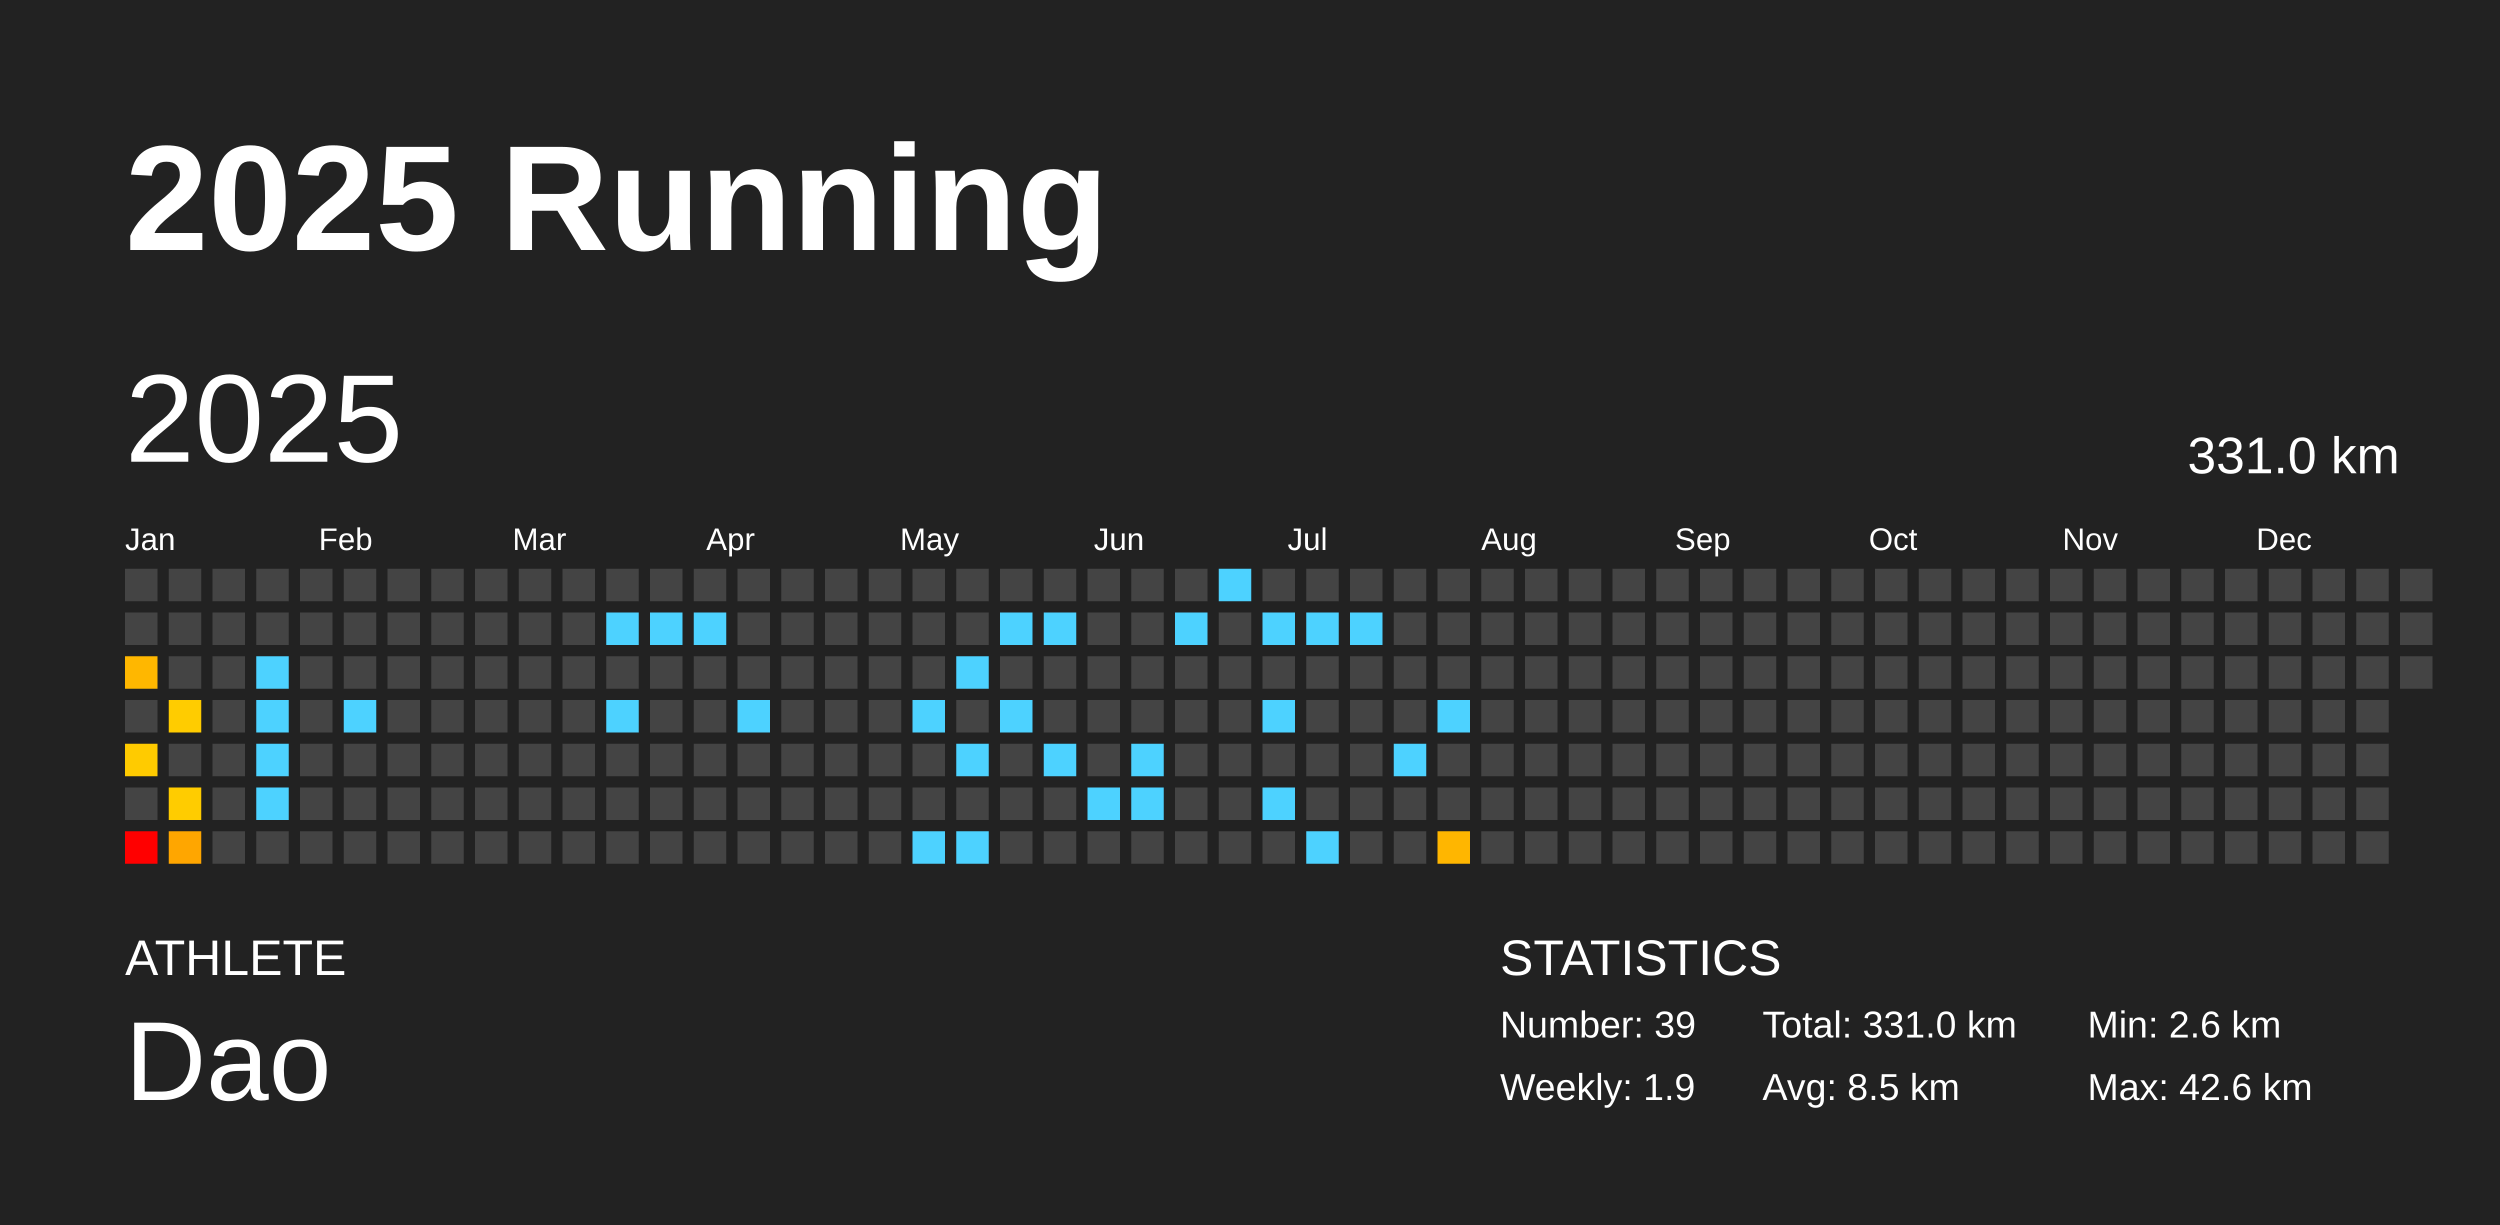
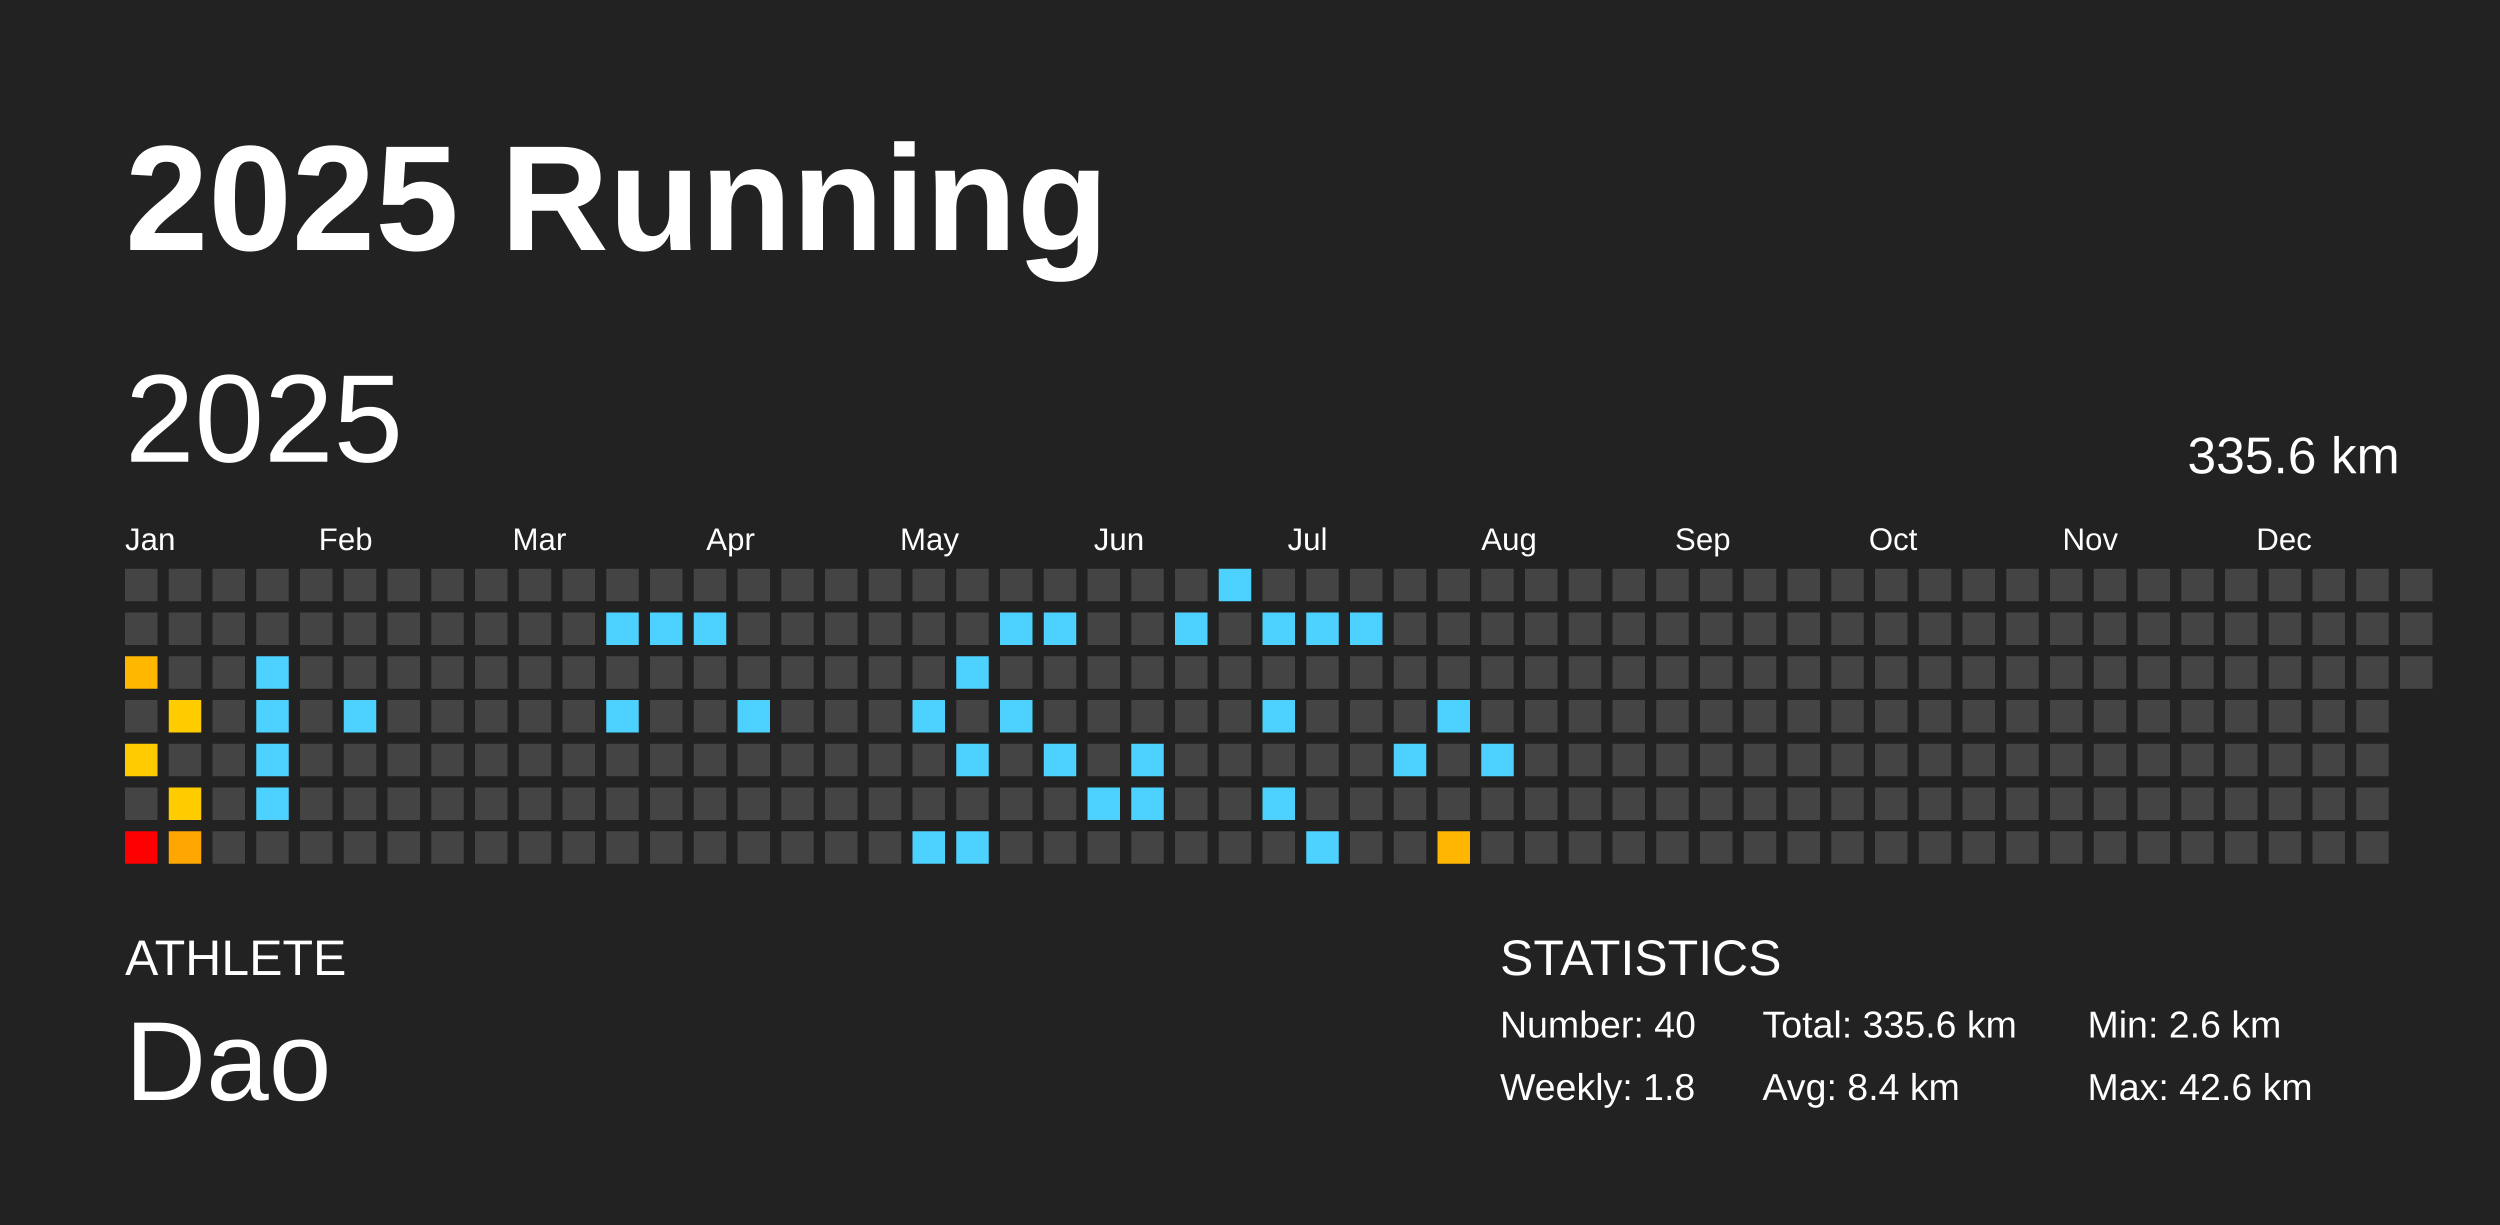
<svg xmlns="http://www.w3.org/2000/svg" baseProfile="full" height="98mm" version="1.1" viewBox="0,0,200,98" width="200mm">
  <defs />
  <rect fill="#222222" height="98" width="200" x="0" y="0" />
  <text fill="#FFFFFF" style="font-size:12px; font-family:Arial; font-weight:bold;" x="10" y="20">2025 Running</text>
  <text fill="#FFFFFF" style="font-size:4px; font-family:Arial" x="10" y="78">ATHLETE</text>
  <text fill="#FFFFFF" style="font-size:9px; font-family:Arial" x="10" y="88">Dao</text>
  <text fill="#FFFFFF" style="font-size:4px; font-family:Arial" x="120" y="78">STATISTICS</text>
-   <text fill="#FFFFFF" style="font-size:3px; font-family:Arial" x="120" y="83">Number: 39</text>
-   <text fill="#FFFFFF" style="font-size:3px; font-family:Arial" x="120" y="88">Weekly: 1.9</text>
-   <text fill="#FFFFFF" style="font-size:3px; font-family:Arial" x="141" y="83">Total: 331.0 km</text>
-   <text fill="#FFFFFF" style="font-size:3px; font-family:Arial" x="141" y="88">Avg: 8.5 km</text>
+   <text fill="#FFFFFF" style="font-size:3px; font-family:Arial" x="120" y="83">Number: 40</text>
+   <text fill="#FFFFFF" style="font-size:3px; font-family:Arial" x="120" y="88">Weekly: 1.8</text>
+   <text fill="#FFFFFF" style="font-size:3px; font-family:Arial" x="141" y="83">Total: 335.6 km</text>
+   <text fill="#FFFFFF" style="font-size:3px; font-family:Arial" x="141" y="88">Avg: 8.4 km</text>
  <text fill="#FFFFFF" style="font-size:3px; font-family:Arial" x="167" y="83">Min: 2.6 km</text>
  <text fill="#FFFFFF" style="font-size:3px; font-family:Arial" x="167" y="88">Max: 42.6 km</text>
  <text dominant-baseline="hanging" fill="#FFFFFF" style="font-size:10.0px; font-family:Arial;" x="10" y="30">2025</text>
-   <text dominant-baseline="hanging" fill="#FFFFFF" style="font-size:4.125px; font-family:Arial;" x="175" y="35">331.0 km</text>
+   <text dominant-baseline="hanging" fill="#FFFFFF" style="font-size:4.125px; font-family:Arial;" x="175" y="35">335.6 km</text>
  <text fill="#FFFFFF" style="font-size:2.5px; font-family:Arial" x="10.0" y="44">Jan</text>
  <text fill="#FFFFFF" style="font-size:2.5px; font-family:Arial" x="25.5" y="44">Feb</text>
  <text fill="#FFFFFF" style="font-size:2.5px; font-family:Arial" x="41.0" y="44">Mar</text>
  <text fill="#FFFFFF" style="font-size:2.5px; font-family:Arial" x="56.5" y="44">Apr</text>
  <text fill="#FFFFFF" style="font-size:2.5px; font-family:Arial" x="72.0" y="44">May</text>
  <text fill="#FFFFFF" style="font-size:2.5px; font-family:Arial" x="87.5" y="44">Jun</text>
  <text fill="#FFFFFF" style="font-size:2.5px; font-family:Arial" x="103.0" y="44">Jul</text>
  <text fill="#FFFFFF" style="font-size:2.5px; font-family:Arial" x="118.5" y="44">Aug</text>
  <text fill="#FFFFFF" style="font-size:2.5px; font-family:Arial" x="134.0" y="44">Sep</text>
  <text fill="#FFFFFF" style="font-size:2.5px; font-family:Arial" x="149.5" y="44">Oct</text>
  <text fill="#FFFFFF" style="font-size:2.5px; font-family:Arial" x="165.0" y="44">Nov</text>
  <text fill="#FFFFFF" style="font-size:2.5px; font-family:Arial" x="180.5" y="44">Dec</text>
  <rect fill="#444444" height="2.6" width="2.6" x="10.0" y="45.5" />
  <rect fill="#444444" height="2.6" width="2.6" x="10.0" y="49.0" />
  <rect fill="#ffb700" height="2.6" width="2.6" x="10.0" y="52.5" />
  <rect fill="#444444" height="2.6" width="2.6" x="10.0" y="56.0" />
  <rect fill="#ffcb00" height="2.6" width="2.6" x="10.0" y="59.5" />
  <rect fill="#444444" height="2.6" width="2.6" x="10.0" y="63.0" />
  <rect fill="red" height="2.6" width="2.6" x="10.0" y="66.5" />
  <rect fill="#444444" height="2.6" width="2.6" x="13.5" y="45.5" />
  <rect fill="#444444" height="2.6" width="2.6" x="13.5" y="49.0" />
  <rect fill="#444444" height="2.6" width="2.6" x="13.5" y="52.5" />
  <rect fill="#ffcc00" height="2.6" width="2.6" x="13.5" y="56.0" />
  <rect fill="#444444" height="2.6" width="2.6" x="13.5" y="59.5" />
  <rect fill="#ffcc00" height="2.6" width="2.6" x="13.5" y="63.0" />
  <rect fill="#ffa600" height="2.6" width="2.6" x="13.5" y="66.5" />
  <rect fill="#444444" height="2.6" width="2.6" x="17.0" y="45.5" />
  <rect fill="#444444" height="2.6" width="2.6" x="17.0" y="49.0" />
  <rect fill="#444444" height="2.6" width="2.6" x="17.0" y="52.5" />
  <rect fill="#444444" height="2.6" width="2.6" x="17.0" y="56.0" />
  <rect fill="#444444" height="2.6" width="2.6" x="17.0" y="59.5" />
  <rect fill="#444444" height="2.6" width="2.6" x="17.0" y="63.0" />
  <rect fill="#444444" height="2.6" width="2.6" x="17.0" y="66.5" />
  <rect fill="#444444" height="2.6" width="2.6" x="20.5" y="45.5" />
  <rect fill="#444444" height="2.6" width="2.6" x="20.5" y="49.0" />
  <rect fill="#4dd2ff" height="2.6" width="2.6" x="20.5" y="52.5" />
  <rect fill="#4dd2ff" height="2.6" width="2.6" x="20.5" y="56.0" />
  <rect fill="#4dd2ff" height="2.6" width="2.6" x="20.5" y="59.5" />
  <rect fill="#4dd2ff" height="2.6" width="2.6" x="20.5" y="63.0" />
  <rect fill="#444444" height="2.6" width="2.6" x="20.5" y="66.5" />
  <rect fill="#444444" height="2.6" width="2.6" x="24.0" y="45.5" />
  <rect fill="#444444" height="2.6" width="2.6" x="24.0" y="49.0" />
  <rect fill="#444444" height="2.6" width="2.6" x="24.0" y="52.5" />
  <rect fill="#444444" height="2.6" width="2.6" x="24.0" y="56.0" />
  <rect fill="#444444" height="2.6" width="2.6" x="24.0" y="59.5" />
  <rect fill="#444444" height="2.6" width="2.6" x="24.0" y="63.0" />
  <rect fill="#444444" height="2.6" width="2.6" x="24.0" y="66.5" />
  <rect fill="#444444" height="2.6" width="2.6" x="27.5" y="45.5" />
  <rect fill="#444444" height="2.6" width="2.6" x="27.5" y="49.0" />
  <rect fill="#444444" height="2.6" width="2.6" x="27.5" y="52.5" />
  <rect fill="#4dd2ff" height="2.6" width="2.6" x="27.5" y="56.0" />
  <rect fill="#444444" height="2.6" width="2.6" x="27.5" y="59.5" />
  <rect fill="#444444" height="2.6" width="2.6" x="27.5" y="63.0" />
  <rect fill="#444444" height="2.6" width="2.6" x="27.5" y="66.5" />
  <rect fill="#444444" height="2.6" width="2.6" x="31.0" y="45.5" />
  <rect fill="#444444" height="2.6" width="2.6" x="31.0" y="49.0" />
  <rect fill="#444444" height="2.6" width="2.6" x="31.0" y="52.5" />
  <rect fill="#444444" height="2.6" width="2.6" x="31.0" y="56.0" />
  <rect fill="#444444" height="2.6" width="2.6" x="31.0" y="59.5" />
  <rect fill="#444444" height="2.6" width="2.6" x="31.0" y="63.0" />
  <rect fill="#444444" height="2.6" width="2.6" x="31.0" y="66.5" />
  <rect fill="#444444" height="2.6" width="2.6" x="34.5" y="45.5" />
  <rect fill="#444444" height="2.6" width="2.6" x="34.5" y="49.0" />
  <rect fill="#444444" height="2.6" width="2.6" x="34.5" y="52.5" />
  <rect fill="#444444" height="2.6" width="2.6" x="34.5" y="56.0" />
  <rect fill="#444444" height="2.6" width="2.6" x="34.5" y="59.5" />
  <rect fill="#444444" height="2.6" width="2.6" x="34.5" y="63.0" />
  <rect fill="#444444" height="2.6" width="2.6" x="34.5" y="66.5" />
  <rect fill="#444444" height="2.6" width="2.6" x="38.0" y="45.5" />
  <rect fill="#444444" height="2.6" width="2.6" x="38.0" y="49.0" />
  <rect fill="#444444" height="2.6" width="2.6" x="38.0" y="52.5" />
  <rect fill="#444444" height="2.6" width="2.6" x="38.0" y="56.0" />
  <rect fill="#444444" height="2.6" width="2.6" x="38.0" y="59.5" />
  <rect fill="#444444" height="2.6" width="2.6" x="38.0" y="63.0" />
  <rect fill="#444444" height="2.6" width="2.6" x="38.0" y="66.5" />
  <rect fill="#444444" height="2.6" width="2.6" x="41.5" y="45.5" />
  <rect fill="#444444" height="2.6" width="2.6" x="41.5" y="49.0" />
  <rect fill="#444444" height="2.6" width="2.6" x="41.5" y="52.5" />
  <rect fill="#444444" height="2.6" width="2.6" x="41.5" y="56.0" />
  <rect fill="#444444" height="2.6" width="2.6" x="41.5" y="59.5" />
  <rect fill="#444444" height="2.6" width="2.6" x="41.5" y="63.0" />
  <rect fill="#444444" height="2.6" width="2.6" x="41.5" y="66.5" />
  <rect fill="#444444" height="2.6" width="2.6" x="45.0" y="45.5" />
  <rect fill="#444444" height="2.6" width="2.6" x="45.0" y="49.0" />
  <rect fill="#444444" height="2.6" width="2.6" x="45.0" y="52.5" />
  <rect fill="#444444" height="2.6" width="2.6" x="45.0" y="56.0" />
  <rect fill="#444444" height="2.6" width="2.6" x="45.0" y="59.5" />
  <rect fill="#444444" height="2.6" width="2.6" x="45.0" y="63.0" />
  <rect fill="#444444" height="2.6" width="2.6" x="45.0" y="66.5" />
  <rect fill="#444444" height="2.6" width="2.6" x="48.5" y="45.5" />
  <rect fill="#4dd2ff" height="2.6" width="2.6" x="48.5" y="49.0" />
  <rect fill="#444444" height="2.6" width="2.6" x="48.5" y="52.5" />
  <rect fill="#4dd2ff" height="2.6" width="2.6" x="48.5" y="56.0" />
  <rect fill="#444444" height="2.6" width="2.6" x="48.5" y="59.5" />
  <rect fill="#444444" height="2.6" width="2.6" x="48.5" y="63.0" />
  <rect fill="#444444" height="2.6" width="2.6" x="48.5" y="66.5" />
  <rect fill="#444444" height="2.6" width="2.6" x="52.0" y="45.5" />
  <rect fill="#4dd2ff" height="2.6" width="2.6" x="52.0" y="49.0" />
  <rect fill="#444444" height="2.6" width="2.6" x="52.0" y="52.5" />
  <rect fill="#444444" height="2.6" width="2.6" x="52.0" y="56.0" />
  <rect fill="#444444" height="2.6" width="2.6" x="52.0" y="59.5" />
  <rect fill="#444444" height="2.6" width="2.6" x="52.0" y="63.0" />
  <rect fill="#444444" height="2.6" width="2.6" x="52.0" y="66.5" />
  <rect fill="#444444" height="2.6" width="2.6" x="55.5" y="45.5" />
  <rect fill="#4dd2ff" height="2.6" width="2.6" x="55.5" y="49.0" />
  <rect fill="#444444" height="2.6" width="2.6" x="55.5" y="52.5" />
  <rect fill="#444444" height="2.6" width="2.6" x="55.5" y="56.0" />
  <rect fill="#444444" height="2.6" width="2.6" x="55.5" y="59.5" />
  <rect fill="#444444" height="2.6" width="2.6" x="55.5" y="63.0" />
  <rect fill="#444444" height="2.6" width="2.6" x="55.5" y="66.5" />
  <rect fill="#444444" height="2.6" width="2.6" x="59.0" y="45.5" />
  <rect fill="#444444" height="2.6" width="2.6" x="59.0" y="49.0" />
  <rect fill="#444444" height="2.6" width="2.6" x="59.0" y="52.5" />
  <rect fill="#4dd2ff" height="2.6" width="2.6" x="59.0" y="56.0" />
  <rect fill="#444444" height="2.6" width="2.6" x="59.0" y="59.5" />
  <rect fill="#444444" height="2.6" width="2.6" x="59.0" y="63.0" />
  <rect fill="#444444" height="2.6" width="2.6" x="59.0" y="66.5" />
  <rect fill="#444444" height="2.6" width="2.6" x="62.5" y="45.5" />
  <rect fill="#444444" height="2.6" width="2.6" x="62.5" y="49.0" />
  <rect fill="#444444" height="2.6" width="2.6" x="62.5" y="52.5" />
  <rect fill="#444444" height="2.6" width="2.6" x="62.5" y="56.0" />
  <rect fill="#444444" height="2.6" width="2.6" x="62.5" y="59.5" />
  <rect fill="#444444" height="2.6" width="2.6" x="62.5" y="63.0" />
  <rect fill="#444444" height="2.6" width="2.6" x="62.5" y="66.5" />
  <rect fill="#444444" height="2.6" width="2.6" x="66.0" y="45.5" />
  <rect fill="#444444" height="2.6" width="2.6" x="66.0" y="49.0" />
  <rect fill="#444444" height="2.6" width="2.6" x="66.0" y="52.5" />
  <rect fill="#444444" height="2.6" width="2.6" x="66.0" y="56.0" />
  <rect fill="#444444" height="2.6" width="2.6" x="66.0" y="59.5" />
  <rect fill="#444444" height="2.6" width="2.6" x="66.0" y="63.0" />
  <rect fill="#444444" height="2.6" width="2.6" x="66.0" y="66.5" />
  <rect fill="#444444" height="2.6" width="2.6" x="69.5" y="45.5" />
  <rect fill="#444444" height="2.6" width="2.6" x="69.5" y="49.0" />
  <rect fill="#444444" height="2.6" width="2.6" x="69.5" y="52.5" />
  <rect fill="#444444" height="2.6" width="2.6" x="69.5" y="56.0" />
  <rect fill="#444444" height="2.6" width="2.6" x="69.5" y="59.5" />
  <rect fill="#444444" height="2.6" width="2.6" x="69.5" y="63.0" />
  <rect fill="#444444" height="2.6" width="2.6" x="69.5" y="66.5" />
  <rect fill="#444444" height="2.6" width="2.6" x="73.0" y="45.5" />
  <rect fill="#444444" height="2.6" width="2.6" x="73.0" y="49.0" />
  <rect fill="#444444" height="2.6" width="2.6" x="73.0" y="52.5" />
  <rect fill="#4dd2ff" height="2.6" width="2.6" x="73.0" y="56.0" />
  <rect fill="#444444" height="2.6" width="2.6" x="73.0" y="59.5" />
  <rect fill="#444444" height="2.6" width="2.6" x="73.0" y="63.0" />
  <rect fill="#4dd2ff" height="2.6" width="2.6" x="73.0" y="66.5" />
  <rect fill="#444444" height="2.6" width="2.6" x="76.5" y="45.5" />
  <rect fill="#444444" height="2.6" width="2.6" x="76.5" y="49.0" />
  <rect fill="#4dd2ff" height="2.6" width="2.6" x="76.5" y="52.5" />
  <rect fill="#444444" height="2.6" width="2.6" x="76.5" y="56.0" />
  <rect fill="#4dd2ff" height="2.6" width="2.6" x="76.5" y="59.5" />
  <rect fill="#444444" height="2.6" width="2.6" x="76.5" y="63.0" />
  <rect fill="#4dd2ff" height="2.6" width="2.6" x="76.5" y="66.5" />
  <rect fill="#444444" height="2.6" width="2.6" x="80.0" y="45.5" />
  <rect fill="#4dd2ff" height="2.6" width="2.6" x="80.0" y="49.0" />
  <rect fill="#444444" height="2.6" width="2.6" x="80.0" y="52.5" />
  <rect fill="#4dd2ff" height="2.6" width="2.6" x="80.0" y="56.0" />
  <rect fill="#444444" height="2.6" width="2.6" x="80.0" y="59.5" />
  <rect fill="#444444" height="2.6" width="2.6" x="80.0" y="63.0" />
  <rect fill="#444444" height="2.6" width="2.6" x="80.0" y="66.5" />
  <rect fill="#444444" height="2.6" width="2.6" x="83.5" y="45.5" />
  <rect fill="#4dd2ff" height="2.6" width="2.6" x="83.5" y="49.0" />
  <rect fill="#444444" height="2.6" width="2.6" x="83.5" y="52.5" />
  <rect fill="#444444" height="2.6" width="2.6" x="83.5" y="56.0" />
  <rect fill="#4dd2ff" height="2.6" width="2.6" x="83.5" y="59.5" />
  <rect fill="#444444" height="2.6" width="2.6" x="83.5" y="63.0" />
  <rect fill="#444444" height="2.6" width="2.6" x="83.5" y="66.5" />
  <rect fill="#444444" height="2.6" width="2.6" x="87.0" y="45.5" />
  <rect fill="#444444" height="2.6" width="2.6" x="87.0" y="49.0" />
  <rect fill="#444444" height="2.6" width="2.6" x="87.0" y="52.5" />
  <rect fill="#444444" height="2.6" width="2.6" x="87.0" y="56.0" />
  <rect fill="#444444" height="2.6" width="2.6" x="87.0" y="59.5" />
  <rect fill="#4dd2ff" height="2.6" width="2.6" x="87.0" y="63.0" />
  <rect fill="#444444" height="2.6" width="2.6" x="87.0" y="66.5" />
  <rect fill="#444444" height="2.6" width="2.6" x="90.5" y="45.5" />
  <rect fill="#444444" height="2.6" width="2.6" x="90.5" y="49.0" />
  <rect fill="#444444" height="2.6" width="2.6" x="90.5" y="52.5" />
  <rect fill="#444444" height="2.6" width="2.6" x="90.5" y="56.0" />
  <rect fill="#4dd2ff" height="2.6" width="2.6" x="90.5" y="59.5" />
  <rect fill="#4dd2ff" height="2.6" width="2.6" x="90.5" y="63.0" />
  <rect fill="#444444" height="2.6" width="2.6" x="90.5" y="66.5" />
  <rect fill="#444444" height="2.6" width="2.6" x="94.0" y="45.5" />
  <rect fill="#4dd2ff" height="2.6" width="2.6" x="94.0" y="49.0" />
  <rect fill="#444444" height="2.6" width="2.6" x="94.0" y="52.5" />
  <rect fill="#444444" height="2.6" width="2.6" x="94.0" y="56.0" />
  <rect fill="#444444" height="2.6" width="2.6" x="94.0" y="59.5" />
  <rect fill="#444444" height="2.6" width="2.6" x="94.0" y="63.0" />
  <rect fill="#444444" height="2.6" width="2.6" x="94.0" y="66.5" />
  <rect fill="#4dd2ff" height="2.6" width="2.6" x="97.5" y="45.5" />
  <rect fill="#444444" height="2.6" width="2.6" x="97.5" y="49.0" />
  <rect fill="#444444" height="2.6" width="2.6" x="97.5" y="52.5" />
  <rect fill="#444444" height="2.6" width="2.6" x="97.5" y="56.0" />
  <rect fill="#444444" height="2.6" width="2.6" x="97.5" y="59.5" />
  <rect fill="#444444" height="2.6" width="2.6" x="97.5" y="63.0" />
  <rect fill="#444444" height="2.6" width="2.6" x="97.5" y="66.5" />
  <rect fill="#444444" height="2.6" width="2.6" x="101.0" y="45.5" />
  <rect fill="#4dd2ff" height="2.6" width="2.6" x="101.0" y="49.0" />
  <rect fill="#444444" height="2.6" width="2.6" x="101.0" y="52.5" />
  <rect fill="#4dd2ff" height="2.6" width="2.6" x="101.0" y="56.0" />
  <rect fill="#444444" height="2.6" width="2.6" x="101.0" y="59.5" />
  <rect fill="#4dd2ff" height="2.6" width="2.6" x="101.0" y="63.0" />
  <rect fill="#444444" height="2.6" width="2.6" x="101.0" y="66.5" />
  <rect fill="#444444" height="2.6" width="2.6" x="104.5" y="45.5" />
  <rect fill="#4dd2ff" height="2.6" width="2.6" x="104.5" y="49.0" />
  <rect fill="#444444" height="2.6" width="2.6" x="104.5" y="52.5" />
  <rect fill="#444444" height="2.6" width="2.6" x="104.5" y="56.0" />
  <rect fill="#444444" height="2.6" width="2.6" x="104.5" y="59.5" />
  <rect fill="#444444" height="2.6" width="2.6" x="104.5" y="63.0" />
  <rect fill="#4dd2ff" height="2.6" width="2.6" x="104.5" y="66.5" />
  <rect fill="#444444" height="2.6" width="2.6" x="108.0" y="45.5" />
  <rect fill="#4dd2ff" height="2.6" width="2.6" x="108.0" y="49.0" />
  <rect fill="#444444" height="2.6" width="2.6" x="108.0" y="52.5" />
  <rect fill="#444444" height="2.6" width="2.6" x="108.0" y="56.0" />
  <rect fill="#444444" height="2.6" width="2.6" x="108.0" y="59.5" />
  <rect fill="#444444" height="2.6" width="2.6" x="108.0" y="63.0" />
  <rect fill="#444444" height="2.6" width="2.6" x="108.0" y="66.5" />
  <rect fill="#444444" height="2.6" width="2.6" x="111.5" y="45.5" />
  <rect fill="#444444" height="2.6" width="2.6" x="111.5" y="49.0" />
  <rect fill="#444444" height="2.6" width="2.6" x="111.5" y="52.5" />
  <rect fill="#444444" height="2.6" width="2.6" x="111.5" y="56.0" />
  <rect fill="#4dd2ff" height="2.6" width="2.6" x="111.5" y="59.5" />
  <rect fill="#444444" height="2.6" width="2.6" x="111.5" y="63.0" />
  <rect fill="#444444" height="2.6" width="2.6" x="111.5" y="66.5" />
  <rect fill="#444444" height="2.6" width="2.6" x="115.0" y="45.5" />
  <rect fill="#444444" height="2.6" width="2.6" x="115.0" y="49.0" />
  <rect fill="#444444" height="2.6" width="2.6" x="115.0" y="52.5" />
  <rect fill="#4dd2ff" height="2.6" width="2.6" x="115.0" y="56.0" />
  <rect fill="#444444" height="2.6" width="2.6" x="115.0" y="59.5" />
  <rect fill="#444444" height="2.6" width="2.6" x="115.0" y="63.0" />
  <rect fill="#ffb600" height="2.6" width="2.6" x="115.0" y="66.5" />
  <rect fill="#444444" height="2.6" width="2.6" x="118.5" y="45.5" />
  <rect fill="#444444" height="2.6" width="2.6" x="118.5" y="49.0" />
  <rect fill="#444444" height="2.6" width="2.6" x="118.5" y="52.5" />
  <rect fill="#444444" height="2.6" width="2.6" x="118.5" y="56.0" />
-   <rect fill="#444444" height="2.6" width="2.6" x="118.5" y="59.5" />
+   <rect fill="#4dd2ff" height="2.6" width="2.6" x="118.5" y="59.5" />
  <rect fill="#444444" height="2.6" width="2.6" x="118.5" y="63.0" />
  <rect fill="#444444" height="2.6" width="2.6" x="118.5" y="66.5" />
  <rect fill="#444444" height="2.6" width="2.6" x="122.0" y="45.5" />
  <rect fill="#444444" height="2.6" width="2.6" x="122.0" y="49.0" />
  <rect fill="#444444" height="2.6" width="2.6" x="122.0" y="52.5" />
  <rect fill="#444444" height="2.6" width="2.6" x="122.0" y="56.0" />
  <rect fill="#444444" height="2.6" width="2.6" x="122.0" y="59.5" />
  <rect fill="#444444" height="2.6" width="2.6" x="122.0" y="63.0" />
  <rect fill="#444444" height="2.6" width="2.6" x="122.0" y="66.5" />
  <rect fill="#444444" height="2.6" width="2.6" x="125.5" y="45.5" />
  <rect fill="#444444" height="2.6" width="2.6" x="125.5" y="49.0" />
  <rect fill="#444444" height="2.6" width="2.6" x="125.5" y="52.5" />
  <rect fill="#444444" height="2.6" width="2.6" x="125.5" y="56.0" />
  <rect fill="#444444" height="2.6" width="2.6" x="125.5" y="59.5" />
  <rect fill="#444444" height="2.6" width="2.6" x="125.5" y="63.0" />
  <rect fill="#444444" height="2.6" width="2.6" x="125.5" y="66.5" />
  <rect fill="#444444" height="2.6" width="2.6" x="129.0" y="45.5" />
  <rect fill="#444444" height="2.6" width="2.6" x="129.0" y="49.0" />
  <rect fill="#444444" height="2.6" width="2.6" x="129.0" y="52.5" />
  <rect fill="#444444" height="2.6" width="2.6" x="129.0" y="56.0" />
  <rect fill="#444444" height="2.6" width="2.6" x="129.0" y="59.5" />
  <rect fill="#444444" height="2.6" width="2.6" x="129.0" y="63.0" />
  <rect fill="#444444" height="2.6" width="2.6" x="129.0" y="66.5" />
  <rect fill="#444444" height="2.6" width="2.6" x="132.5" y="45.5" />
  <rect fill="#444444" height="2.6" width="2.6" x="132.5" y="49.0" />
  <rect fill="#444444" height="2.6" width="2.6" x="132.5" y="52.5" />
  <rect fill="#444444" height="2.6" width="2.6" x="132.5" y="56.0" />
  <rect fill="#444444" height="2.6" width="2.6" x="132.5" y="59.5" />
  <rect fill="#444444" height="2.6" width="2.6" x="132.5" y="63.0" />
  <rect fill="#444444" height="2.6" width="2.6" x="132.5" y="66.5" />
  <rect fill="#444444" height="2.6" width="2.6" x="136.0" y="45.5" />
  <rect fill="#444444" height="2.6" width="2.6" x="136.0" y="49.0" />
  <rect fill="#444444" height="2.6" width="2.6" x="136.0" y="52.5" />
  <rect fill="#444444" height="2.6" width="2.6" x="136.0" y="56.0" />
  <rect fill="#444444" height="2.6" width="2.6" x="136.0" y="59.5" />
  <rect fill="#444444" height="2.6" width="2.6" x="136.0" y="63.0" />
  <rect fill="#444444" height="2.6" width="2.6" x="136.0" y="66.5" />
  <rect fill="#444444" height="2.6" width="2.6" x="139.5" y="45.5" />
  <rect fill="#444444" height="2.6" width="2.6" x="139.5" y="49.0" />
  <rect fill="#444444" height="2.6" width="2.6" x="139.5" y="52.5" />
  <rect fill="#444444" height="2.6" width="2.6" x="139.5" y="56.0" />
  <rect fill="#444444" height="2.6" width="2.6" x="139.5" y="59.5" />
  <rect fill="#444444" height="2.6" width="2.6" x="139.5" y="63.0" />
  <rect fill="#444444" height="2.6" width="2.6" x="139.5" y="66.5" />
  <rect fill="#444444" height="2.6" width="2.6" x="143.0" y="45.5" />
  <rect fill="#444444" height="2.6" width="2.6" x="143.0" y="49.0" />
  <rect fill="#444444" height="2.6" width="2.6" x="143.0" y="52.5" />
  <rect fill="#444444" height="2.6" width="2.6" x="143.0" y="56.0" />
  <rect fill="#444444" height="2.6" width="2.6" x="143.0" y="59.5" />
  <rect fill="#444444" height="2.6" width="2.6" x="143.0" y="63.0" />
  <rect fill="#444444" height="2.6" width="2.6" x="143.0" y="66.5" />
  <rect fill="#444444" height="2.6" width="2.6" x="146.5" y="45.5" />
  <rect fill="#444444" height="2.6" width="2.6" x="146.5" y="49.0" />
  <rect fill="#444444" height="2.6" width="2.6" x="146.5" y="52.5" />
  <rect fill="#444444" height="2.6" width="2.6" x="146.5" y="56.0" />
  <rect fill="#444444" height="2.6" width="2.6" x="146.5" y="59.5" />
  <rect fill="#444444" height="2.6" width="2.6" x="146.5" y="63.0" />
  <rect fill="#444444" height="2.6" width="2.6" x="146.5" y="66.5" />
  <rect fill="#444444" height="2.6" width="2.6" x="150.0" y="45.5" />
  <rect fill="#444444" height="2.6" width="2.6" x="150.0" y="49.0" />
  <rect fill="#444444" height="2.6" width="2.6" x="150.0" y="52.5" />
  <rect fill="#444444" height="2.6" width="2.6" x="150.0" y="56.0" />
  <rect fill="#444444" height="2.6" width="2.6" x="150.0" y="59.5" />
  <rect fill="#444444" height="2.6" width="2.6" x="150.0" y="63.0" />
  <rect fill="#444444" height="2.6" width="2.6" x="150.0" y="66.5" />
  <rect fill="#444444" height="2.6" width="2.6" x="153.5" y="45.5" />
  <rect fill="#444444" height="2.6" width="2.6" x="153.5" y="49.0" />
  <rect fill="#444444" height="2.6" width="2.6" x="153.5" y="52.5" />
  <rect fill="#444444" height="2.6" width="2.6" x="153.5" y="56.0" />
  <rect fill="#444444" height="2.6" width="2.6" x="153.5" y="59.5" />
  <rect fill="#444444" height="2.6" width="2.6" x="153.5" y="63.0" />
  <rect fill="#444444" height="2.6" width="2.6" x="153.5" y="66.5" />
  <rect fill="#444444" height="2.6" width="2.6" x="157.0" y="45.5" />
  <rect fill="#444444" height="2.6" width="2.6" x="157.0" y="49.0" />
  <rect fill="#444444" height="2.6" width="2.6" x="157.0" y="52.5" />
  <rect fill="#444444" height="2.6" width="2.6" x="157.0" y="56.0" />
  <rect fill="#444444" height="2.6" width="2.6" x="157.0" y="59.5" />
  <rect fill="#444444" height="2.6" width="2.6" x="157.0" y="63.0" />
  <rect fill="#444444" height="2.6" width="2.6" x="157.0" y="66.5" />
  <rect fill="#444444" height="2.6" width="2.6" x="160.5" y="45.5" />
  <rect fill="#444444" height="2.6" width="2.6" x="160.5" y="49.0" />
  <rect fill="#444444" height="2.6" width="2.6" x="160.5" y="52.5" />
  <rect fill="#444444" height="2.6" width="2.6" x="160.5" y="56.0" />
  <rect fill="#444444" height="2.6" width="2.6" x="160.5" y="59.5" />
  <rect fill="#444444" height="2.6" width="2.6" x="160.5" y="63.0" />
  <rect fill="#444444" height="2.6" width="2.6" x="160.5" y="66.5" />
  <rect fill="#444444" height="2.6" width="2.6" x="164.0" y="45.5" />
  <rect fill="#444444" height="2.6" width="2.6" x="164.0" y="49.0" />
  <rect fill="#444444" height="2.6" width="2.6" x="164.0" y="52.5" />
  <rect fill="#444444" height="2.6" width="2.6" x="164.0" y="56.0" />
  <rect fill="#444444" height="2.6" width="2.6" x="164.0" y="59.5" />
  <rect fill="#444444" height="2.6" width="2.6" x="164.0" y="63.0" />
  <rect fill="#444444" height="2.6" width="2.6" x="164.0" y="66.5" />
  <rect fill="#444444" height="2.6" width="2.6" x="167.5" y="45.5" />
  <rect fill="#444444" height="2.6" width="2.6" x="167.5" y="49.0" />
  <rect fill="#444444" height="2.6" width="2.6" x="167.5" y="52.5" />
  <rect fill="#444444" height="2.6" width="2.6" x="167.5" y="56.0" />
  <rect fill="#444444" height="2.6" width="2.6" x="167.5" y="59.5" />
  <rect fill="#444444" height="2.6" width="2.6" x="167.5" y="63.0" />
  <rect fill="#444444" height="2.6" width="2.6" x="167.5" y="66.5" />
  <rect fill="#444444" height="2.6" width="2.6" x="171.0" y="45.5" />
  <rect fill="#444444" height="2.6" width="2.6" x="171.0" y="49.0" />
  <rect fill="#444444" height="2.6" width="2.6" x="171.0" y="52.5" />
  <rect fill="#444444" height="2.6" width="2.6" x="171.0" y="56.0" />
  <rect fill="#444444" height="2.6" width="2.6" x="171.0" y="59.5" />
  <rect fill="#444444" height="2.6" width="2.6" x="171.0" y="63.0" />
  <rect fill="#444444" height="2.6" width="2.6" x="171.0" y="66.5" />
  <rect fill="#444444" height="2.6" width="2.6" x="174.5" y="45.5" />
  <rect fill="#444444" height="2.6" width="2.6" x="174.5" y="49.0" />
  <rect fill="#444444" height="2.6" width="2.6" x="174.5" y="52.5" />
  <rect fill="#444444" height="2.6" width="2.6" x="174.5" y="56.0" />
  <rect fill="#444444" height="2.6" width="2.6" x="174.5" y="59.5" />
  <rect fill="#444444" height="2.6" width="2.6" x="174.5" y="63.0" />
  <rect fill="#444444" height="2.6" width="2.6" x="174.5" y="66.5" />
  <rect fill="#444444" height="2.6" width="2.6" x="178.0" y="45.5" />
  <rect fill="#444444" height="2.6" width="2.6" x="178.0" y="49.0" />
  <rect fill="#444444" height="2.6" width="2.6" x="178.0" y="52.5" />
  <rect fill="#444444" height="2.6" width="2.6" x="178.0" y="56.0" />
  <rect fill="#444444" height="2.6" width="2.6" x="178.0" y="59.5" />
  <rect fill="#444444" height="2.6" width="2.6" x="178.0" y="63.0" />
  <rect fill="#444444" height="2.6" width="2.6" x="178.0" y="66.5" />
  <rect fill="#444444" height="2.6" width="2.6" x="181.5" y="45.5" />
  <rect fill="#444444" height="2.6" width="2.6" x="181.5" y="49.0" />
  <rect fill="#444444" height="2.6" width="2.6" x="181.5" y="52.5" />
  <rect fill="#444444" height="2.6" width="2.6" x="181.5" y="56.0" />
  <rect fill="#444444" height="2.6" width="2.6" x="181.5" y="59.5" />
  <rect fill="#444444" height="2.6" width="2.6" x="181.5" y="63.0" />
  <rect fill="#444444" height="2.6" width="2.6" x="181.5" y="66.5" />
  <rect fill="#444444" height="2.6" width="2.6" x="185.0" y="45.5" />
  <rect fill="#444444" height="2.6" width="2.6" x="185.0" y="49.0" />
  <rect fill="#444444" height="2.6" width="2.6" x="185.0" y="52.5" />
  <rect fill="#444444" height="2.6" width="2.6" x="185.0" y="56.0" />
  <rect fill="#444444" height="2.6" width="2.6" x="185.0" y="59.5" />
  <rect fill="#444444" height="2.6" width="2.6" x="185.0" y="63.0" />
  <rect fill="#444444" height="2.6" width="2.6" x="185.0" y="66.5" />
  <rect fill="#444444" height="2.6" width="2.6" x="188.5" y="45.5" />
  <rect fill="#444444" height="2.6" width="2.6" x="188.5" y="49.0" />
  <rect fill="#444444" height="2.6" width="2.6" x="188.5" y="52.5" />
  <rect fill="#444444" height="2.6" width="2.6" x="188.5" y="56.0" />
  <rect fill="#444444" height="2.6" width="2.6" x="188.5" y="59.5" />
  <rect fill="#444444" height="2.6" width="2.6" x="188.5" y="63.0" />
  <rect fill="#444444" height="2.6" width="2.6" x="188.5" y="66.5" />
  <rect fill="#444444" height="2.6" width="2.6" x="192.0" y="45.5" />
  <rect fill="#444444" height="2.6" width="2.6" x="192.0" y="49.0" />
  <rect fill="#444444" height="2.6" width="2.6" x="192.0" y="52.5" />
</svg>
